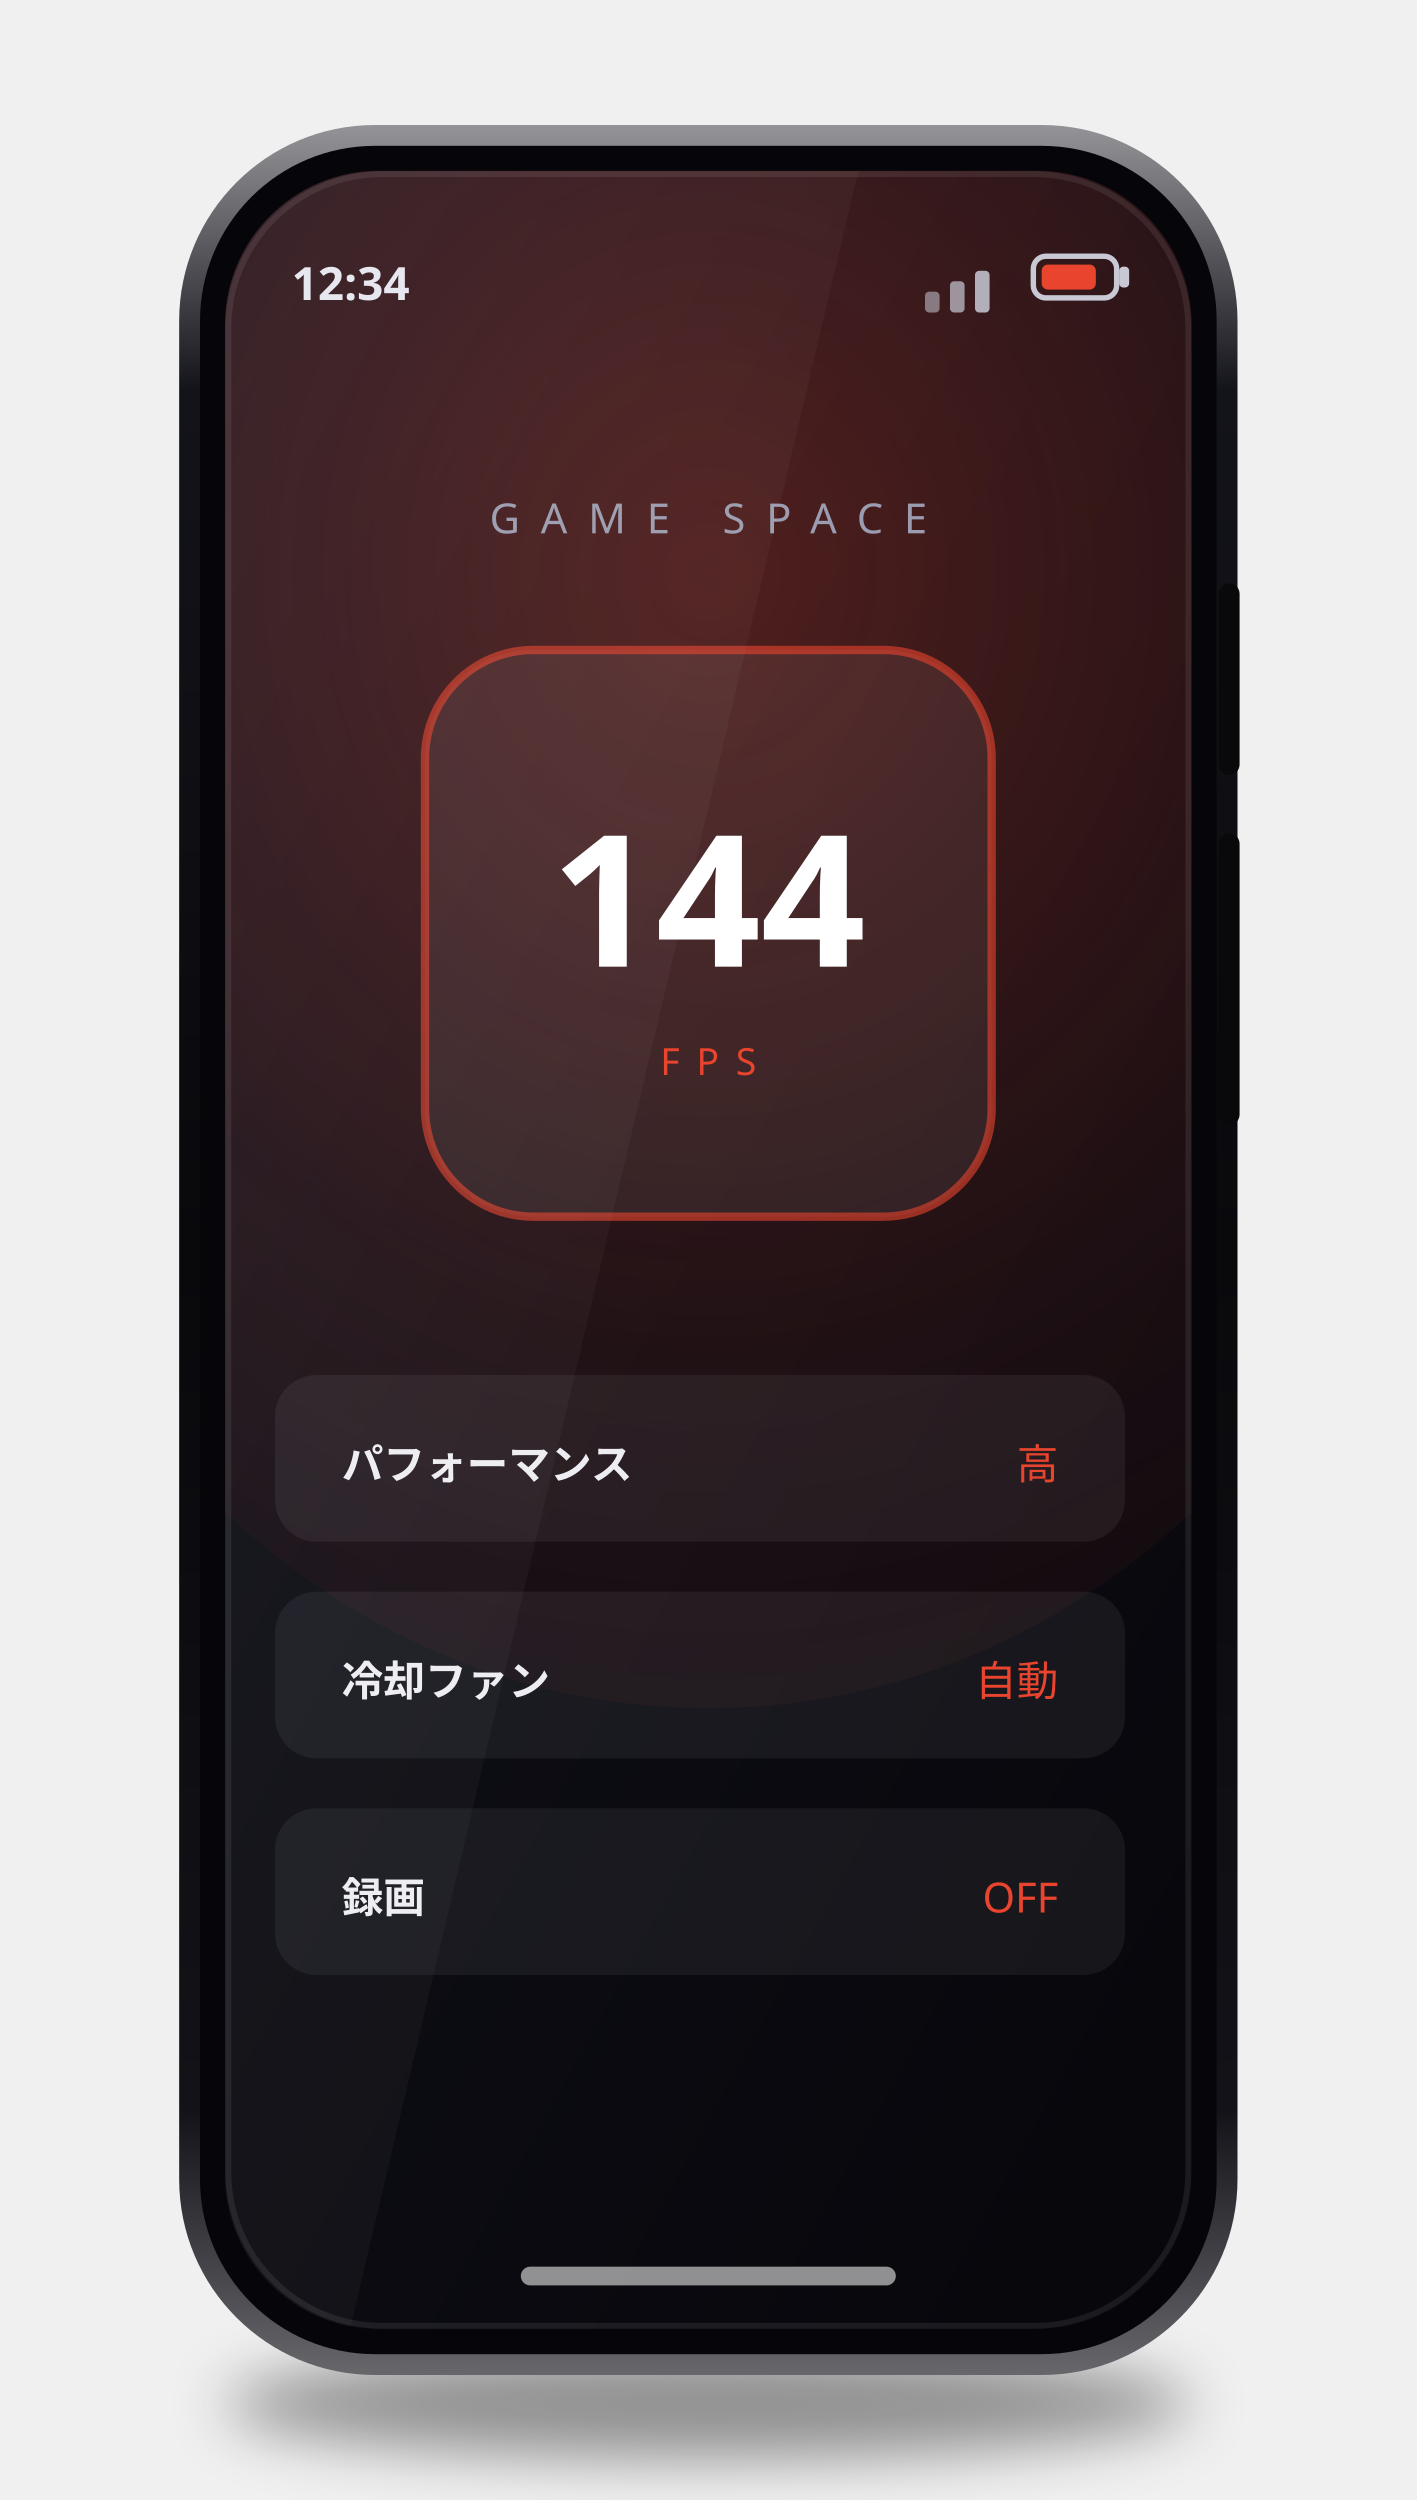
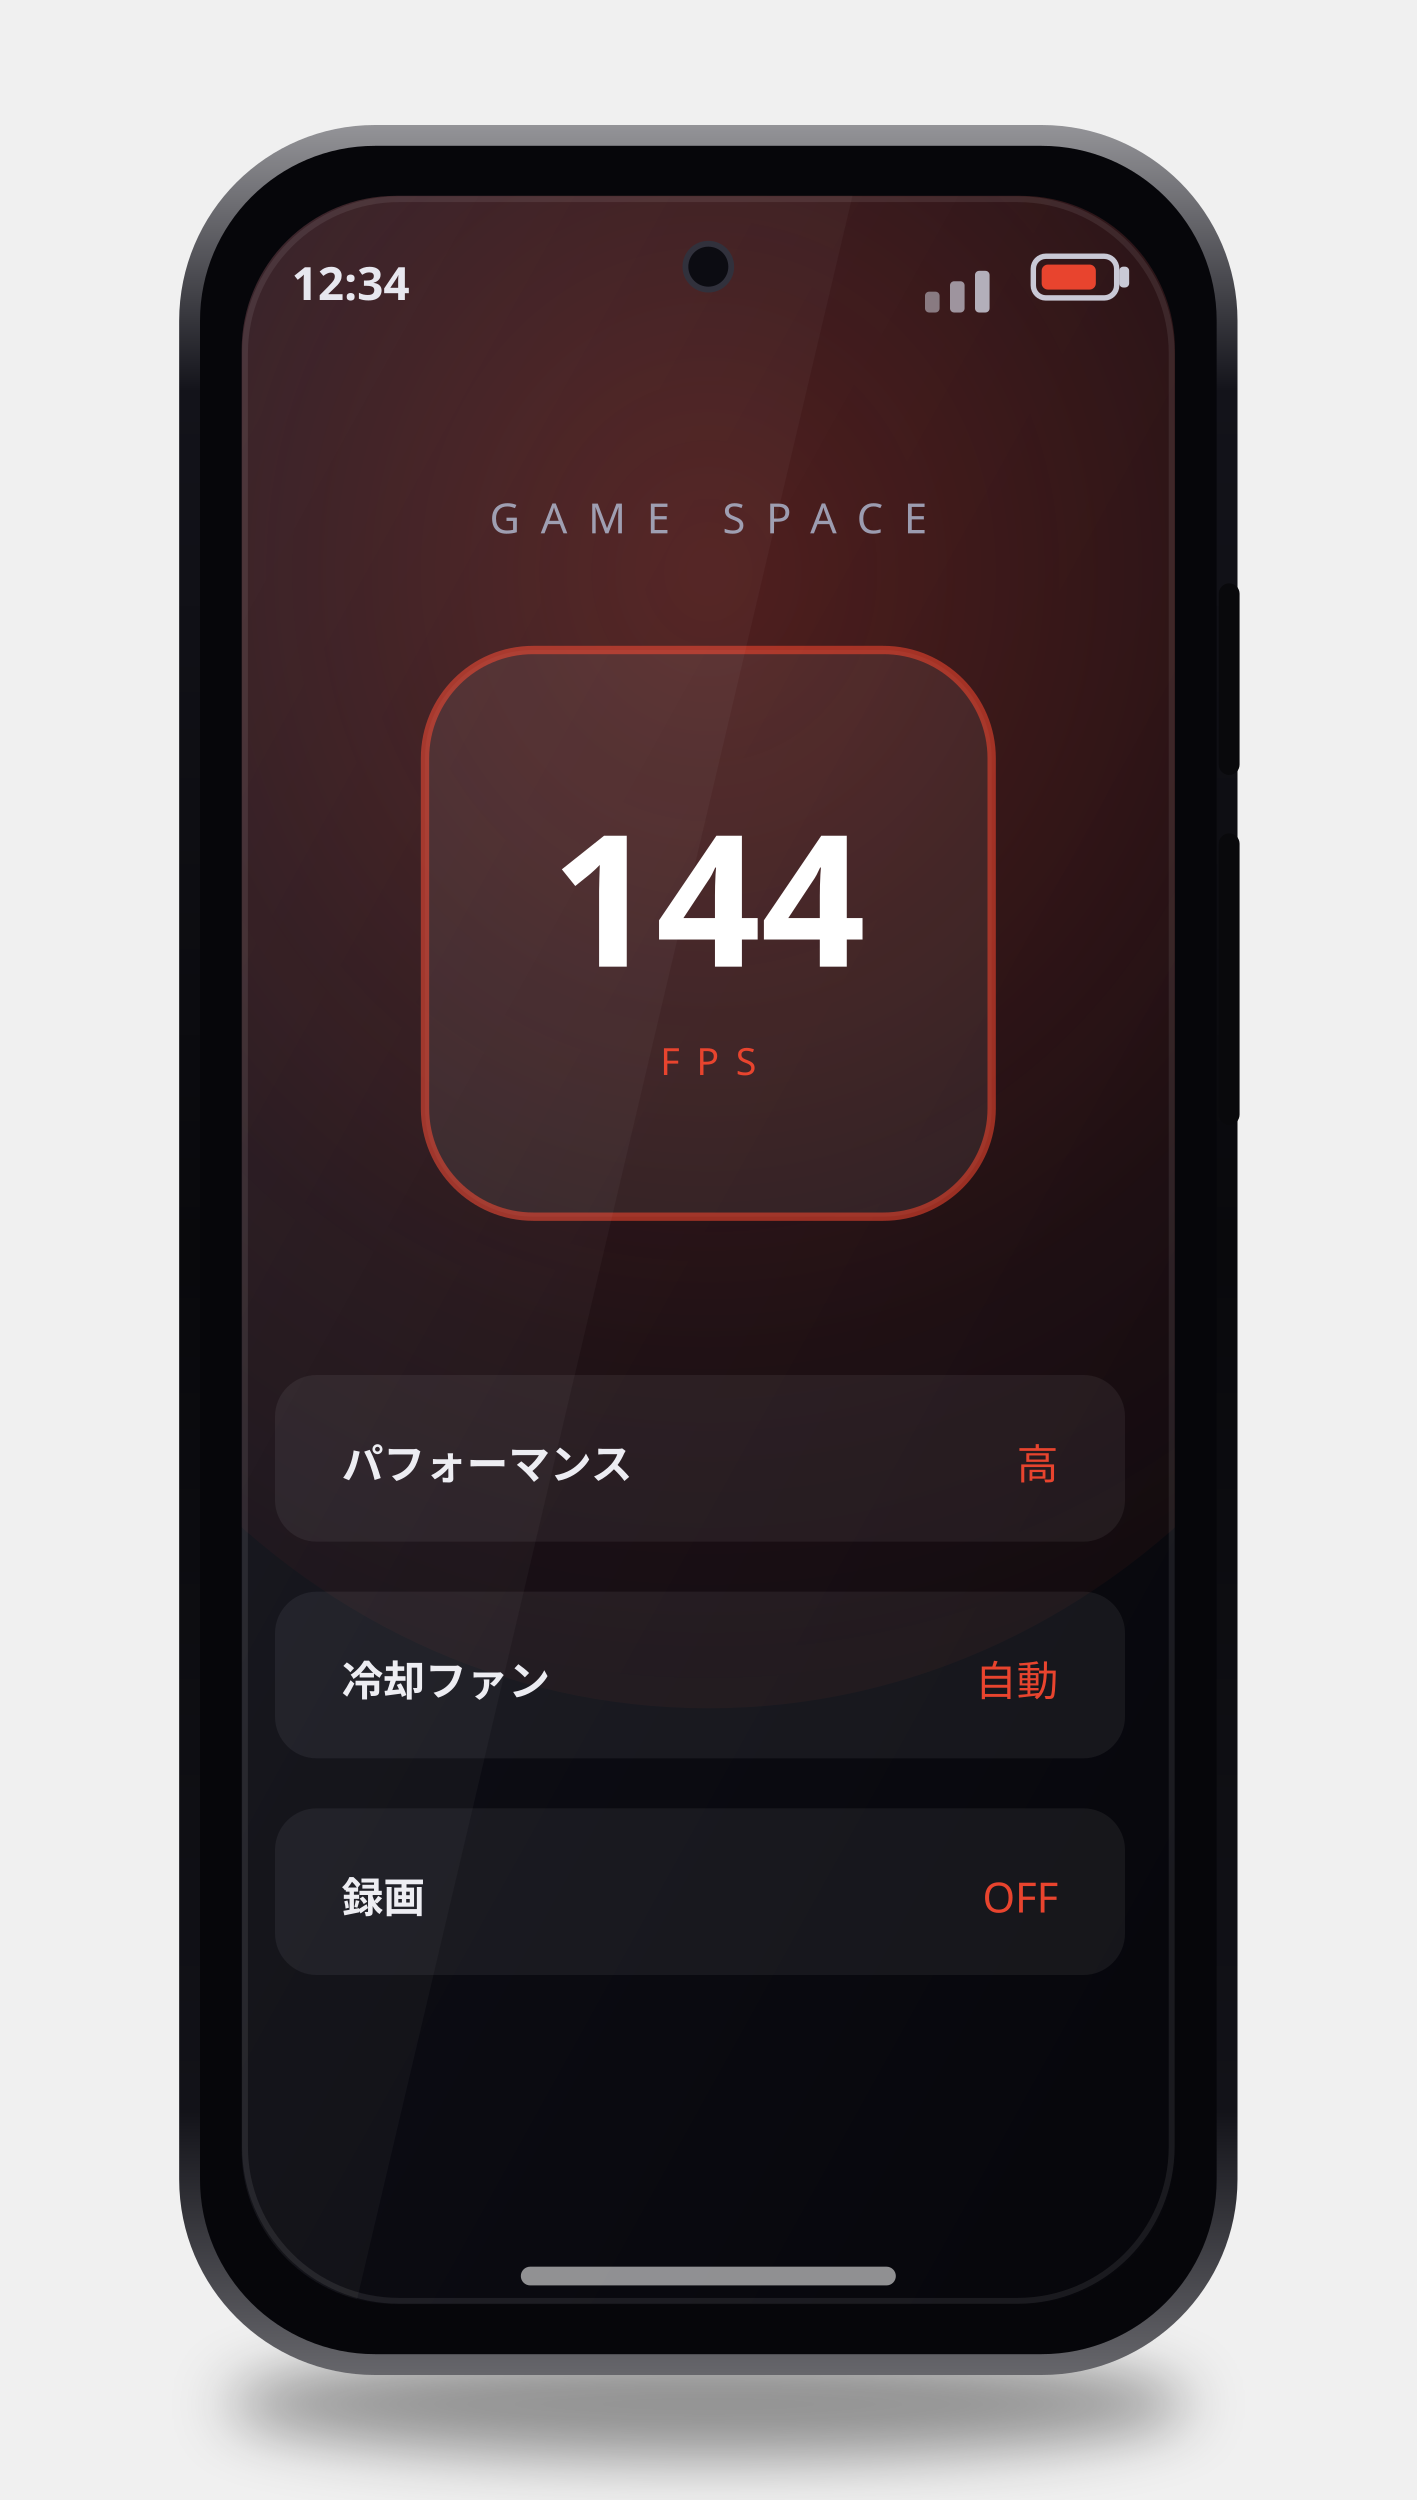
<svg xmlns="http://www.w3.org/2000/svg" viewBox="0 0 340 600" role="img" aria-label="SUZAKU One 正面">
  <defs>
    <linearGradient id="framefsuzakuone" x1="0" y1="0" x2="0" y2="1">
      <stop offset="0" stop-color="#96969a" />
      <stop offset="0.12" stop-color="#13131a" />
      <stop offset="0.5" stop-color="#09090c" />
      <stop offset="0.88" stop-color="#121218" />
      <stop offset="1" stop-color="#68686d" />
    </linearGradient>
    <linearGradient id="scrfsuzakuone" x1="0" y1="0" x2="0.8" y2="1">
      <stop offset="0" stop-color="#171722" />
      <stop offset="0.5" stop-color="#0d0d14" />
      <stop offset="1" stop-color="#07070c" />
    </linearGradient>
    <radialGradient id="flarefsuzakuone" cx="0.5" cy="0.32" r="0.85">
      <stop offset="0" stop-color="#e8442e" stop-opacity="0.3" />
      <stop offset="0.55" stop-color="#e8442e" stop-opacity="0.09" />
      <stop offset="1" stop-color="#e8442e" stop-opacity="0" />
    </radialGradient>
    <filter id="softfsuzakuone" x="-40%" y="-40%" width="180%" height="180%">
      <feGaussianBlur stdDeviation="7" />
    </filter>
    <filter id="fzf" x="-60%" y="-60%" width="220%" height="220%">
      <feGaussianBlur stdDeviation="5" />
    </filter>
    <clipPath id="clipfsuzakuone">
-       <rect x="54" y="41" width="232" height="518" rx="37" />
+       <rect x="58" y="47" width="224" height="506" rx="37" />
    </clipPath>
  </defs>
  <ellipse cx="170" cy="577" rx="116" ry="13" fill="#000000" opacity="0.4" filter="url(#softfsuzakuone)" />
  <rect x="43" y="30" width="254" height="540" rx="47" fill="url(#framefsuzakuone)" />
  <rect x="48" y="35" width="244" height="530" rx="42" fill="#06060a" />
-   <rect x="54" y="41" width="232" height="518" rx="37" fill="url(#scrfsuzakuone)" />
+   <rect x="58" y="47" width="224" height="506" rx="37" fill="url(#scrfsuzakuone)" />
  <g clip-path="url(#clipfsuzakuone)">
    <ellipse cx="170" cy="210" rx="180" ry="200" fill="url(#flarefsuzakuone)" />
    <text x="170" y="128" font-family="'Noto Sans JP',sans-serif" font-size="10" fill="#9c9cb0" text-anchor="middle" letter-spacing="5">GAME SPACE</text>
    <rect x="102" y="156" width="136" height="136" rx="26" fill="#ffffff" opacity="0.07" />
    <rect x="102" y="156" width="136" height="136" rx="26" fill="none" stroke="#e8442e" stroke-opacity="0.6" stroke-width="2" />
    <text x="170" y="232" font-family="'Noto Sans JP',sans-serif" font-size="44" font-weight="900" fill="#ffffff" text-anchor="middle">144</text>
    <text x="170" y="258" font-family="'Noto Sans JP',sans-serif" font-size="9" fill="#e8442e" text-anchor="middle" letter-spacing="4">FPS</text>
    <rect x="66" y="330" width="204" height="40" rx="10" fill="#ffffff" opacity="0.06" />
    <text x="82" y="355" font-family="'Noto Sans JP',sans-serif" font-size="10" font-weight="700" fill="#ececf2">パフォーマンス</text>
    <text x="254" y="355" font-family="'Noto Sans JP',sans-serif" font-size="10" fill="#e8442e" text-anchor="end">高</text>
    <rect x="66" y="382" width="204" height="40" rx="10" fill="#ffffff" opacity="0.06" />
    <text x="82" y="407" font-family="'Noto Sans JP',sans-serif" font-size="10" font-weight="700" fill="#ececf2">冷却ファン</text>
    <text x="254" y="407" font-family="'Noto Sans JP',sans-serif" font-size="10" fill="#e8442e" text-anchor="end">自動</text>
    <rect x="66" y="434" width="204" height="40" rx="10" fill="#ffffff" opacity="0.06" />
    <text x="82" y="459" font-family="'Noto Sans JP',sans-serif" font-size="10" font-weight="700" fill="#ececf2">録画</text>
    <text x="254" y="459" font-family="'Noto Sans JP',sans-serif" font-size="10" fill="#e8442e" text-anchor="end">OFF</text>
    <text x="70" y="72" font-family="'Noto Sans JP',sans-serif" font-size="11" font-weight="700" fill="#e6e6ee">12:34</text>
    <rect x="222" y="70.0" width="3.5" height="5.0" rx="1" fill="#c9c9d6" opacity="0.55" />
    <rect x="228" y="67.5" width="3.5" height="7.5" rx="1" fill="#c9c9d6" opacity="0.7" />
    <rect x="234" y="65.0" width="3.5" height="10.0" rx="1" fill="#c9c9d6" opacity="0.85" />
    <rect x="248" y="61.5" width="20" height="10" rx="3" fill="none" stroke="#c9c9d6" stroke-width="1.3" />
    <rect x="250" y="63.5" width="13" height="6" rx="1.5" fill="#e8442e" />
    <rect x="268.6" y="64" width="2.4" height="5" rx="1" fill="#c9c9d6" />
+     <circle cx="170" cy="64" r="5.5" fill="#04040a" stroke="#2a2a36" stroke-width="1.4" />
    <rect x="125" y="544" width="90" height="4.5" rx="2.25" fill="#ffffff" opacity="0.55" />
    <path d="M54 41 L206 41 L84 559 L54 559 Z" fill="#ffffff" opacity="0.035" />
  </g>
-   <rect x="54.8" y="41.8" width="230.4" height="516.4" rx="37" fill="none" stroke="#ffffff" stroke-opacity="0.08" stroke-width="1.4" />
+   <rect x="58.8" y="47.8" width="222.4" height="504.4" rx="37" fill="none" stroke="#ffffff" stroke-opacity="0.08" stroke-width="1.4" />
  <rect x="292.5" y="140" width="5" height="46" rx="2.5" fill="#09090c" />
  <rect x="292.5" y="200" width="5" height="70" rx="2.5" fill="#09090c" />
</svg>
